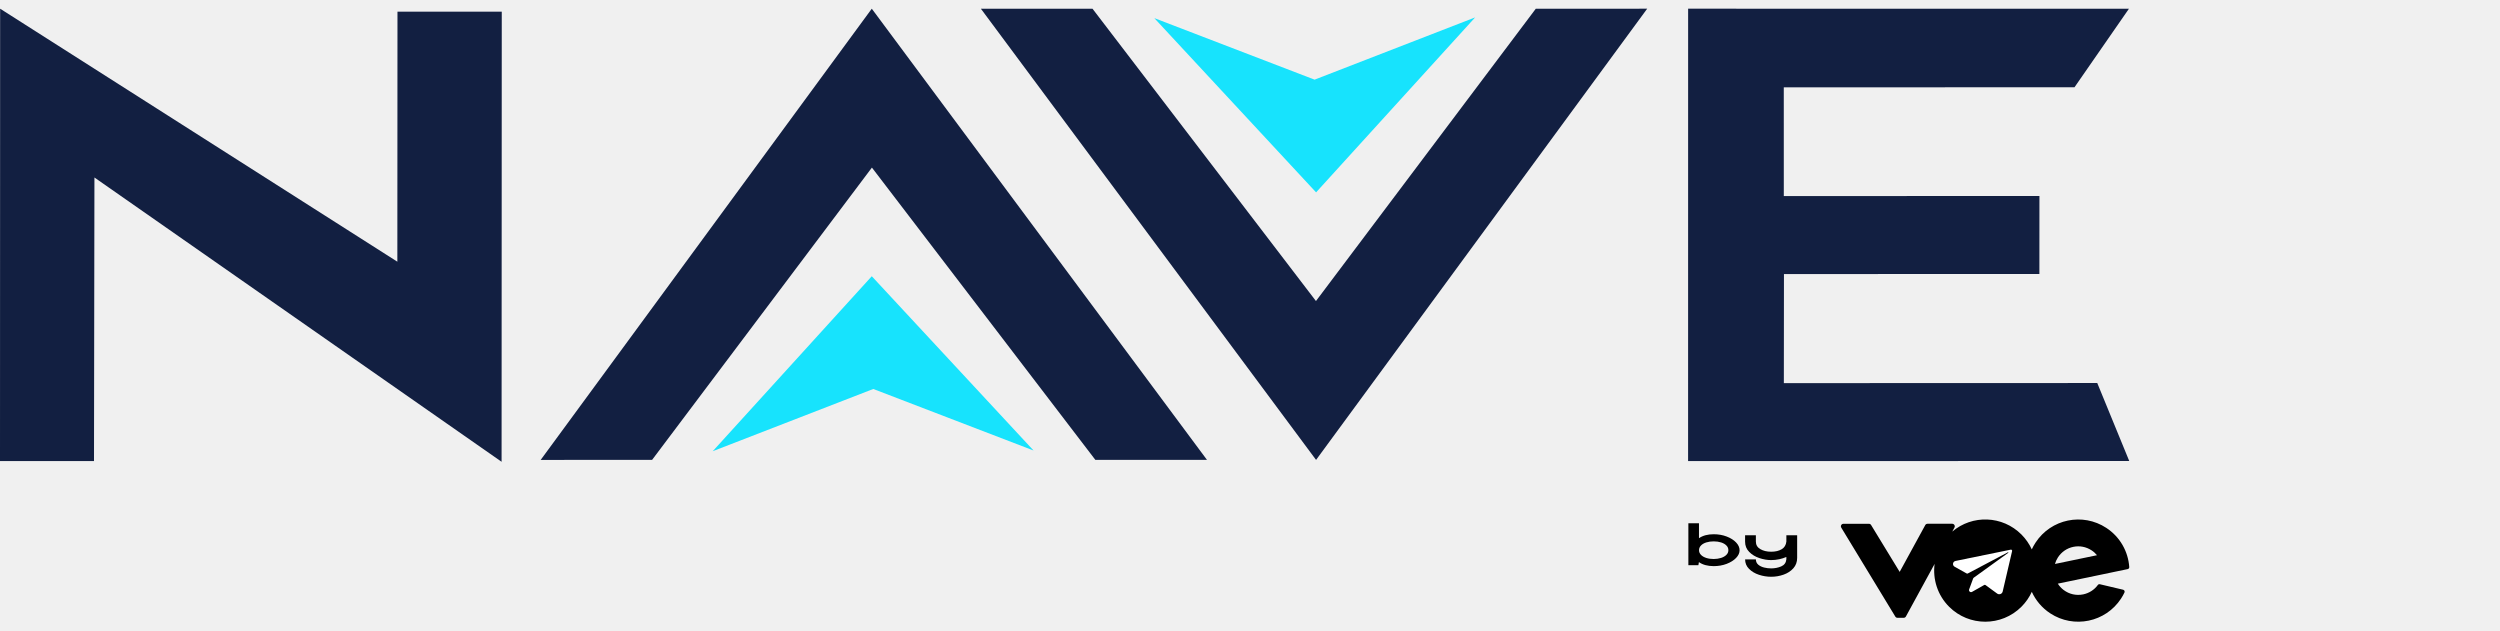
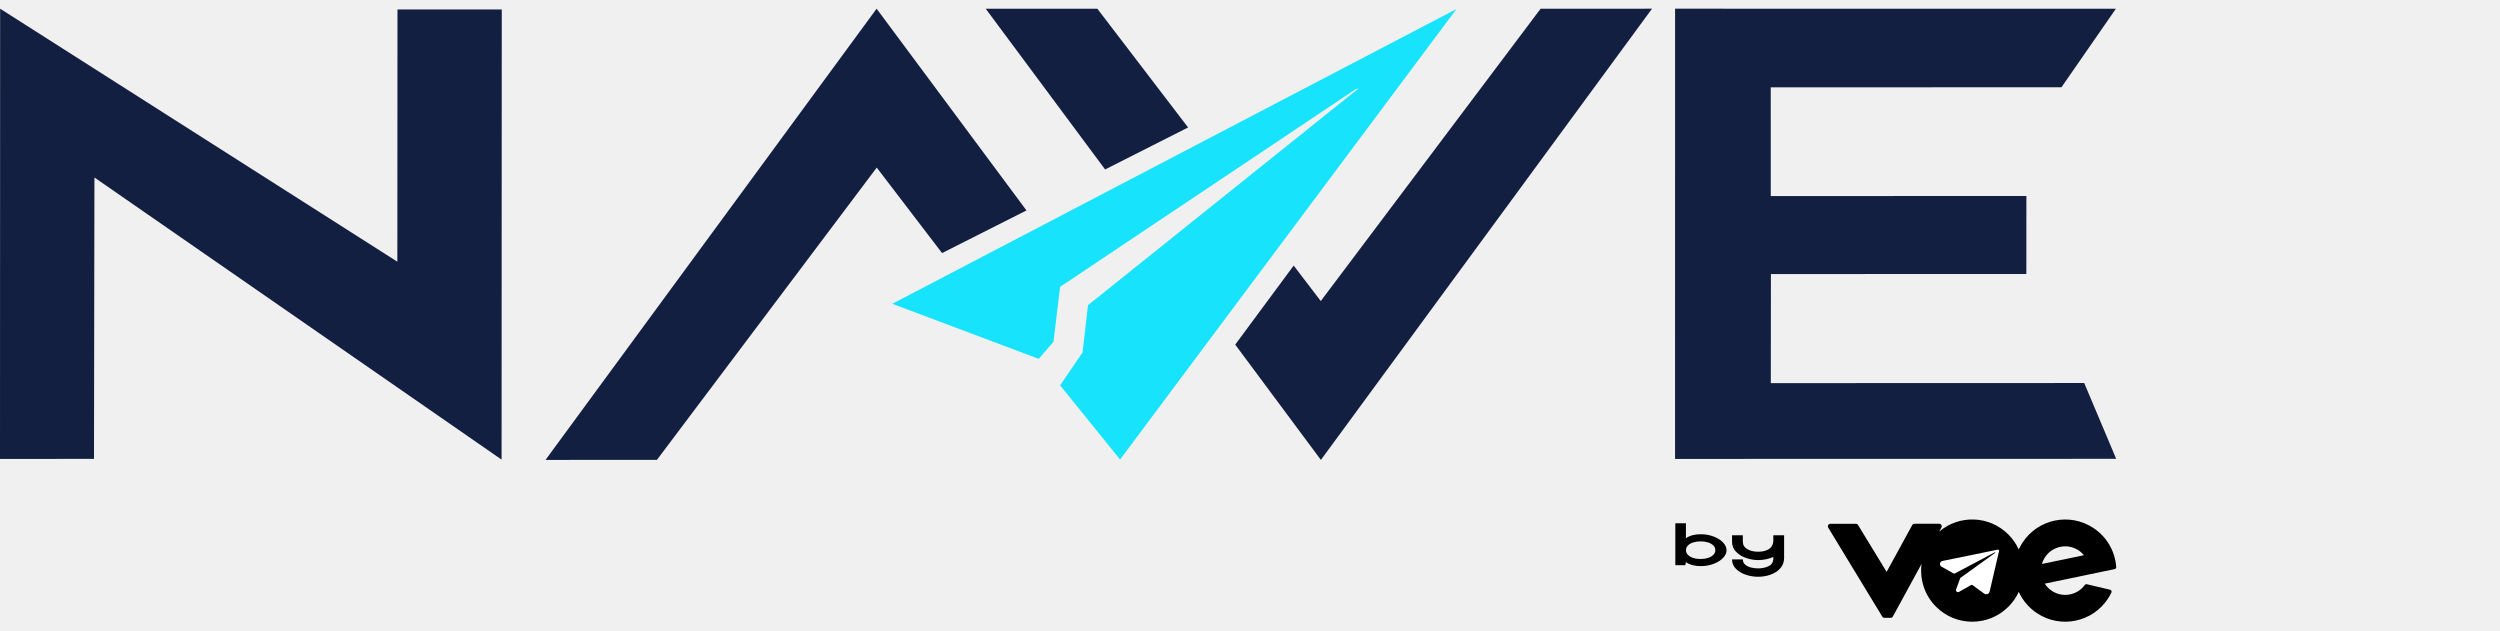
<svg xmlns="http://www.w3.org/2000/svg" id="Layer_1" version="1.1" viewBox="0 0 1150 290">
  <defs>
    <style>
      .st0 {
        fill: #fff;
      }

      .st1 {
        fill: #121f41;
      }

      .st2 {
        fill: #17e3fd;
      }
    </style>
  </defs>
-   <polygon class="st1" points="938.12 126.03 820.62 126.07 820.57 176.24 964.74 176.19 979.45 212.06 776.52 212.1 776.54 4 979.31 4.02 954.27 40.14 820.54 40.18 820.55 90.2 938.14 90.15 938.12 126.03" />
-   <polygon class="st1" points="43.44 81.65 43.24 212.09 0 212.1 .06 4 182.78 120.38 182.84 5.36 230.81 5.36 230.73 212.42 43.44 81.65" />
+   <polygon class="st1" points="932.12 126.03 814.62 126.07 814.57 176.24 958.74 176.19 973.45 211.06 770.52 211.1 770.54 4 973.31 4.02 948.27 40.14 814.54 40.18 814.55 90.2 932.14 90.15 932.12 126.03" />
+   <polygon class="st1" points="43.44 81.65 43.24 211.09 0 211.1 .06 4 182.78 120.38 182.84 4.36 230.81 4.36 230.73 211.42 43.44 81.65" />
  <g>
-     <polygon class="st1" points="299.97 211.53 248.71 211.56 401.02 4 555.21 211.54 503.86 211.54 401.08 77.09 299.97 211.53" />
-     <polygon class="st2" points="401.71 178.93 327.85 207.56 401.02 127.07 475.44 207.24 401.71 178.93" />
+     <path d="M962.9,242.83c-5.44-3.57-11.8-4.59-17.68-3.37-5.89,1.22-11.31,4.7-14.87,10.14-.66,1.01-1.24,2.06-1.73,3.12-1.14-2.48-2.73-4.81-4.77-6.86-8.74-8.74-22.57-9.18-31.82-1.32l1.02-1.87c.43-.78-.14-1.74-1.03-1.74h-11.37c-.43,0-.82.23-1.03.61l-11.77,21.53-13.15-21.57c-.21-.35-.59-.56-1-.56h-11.71c-.92,0-1.48,1-1,1.78l24.85,40.91c.21.35.59.56,1,.56h2.85c.43,0,.83-.23,1.03-.61l13.2-24.19c-.92,7.01,1.31,14.36,6.68,19.72,9.14,9.14,24.05,9.2,33.25,0,2.05-2.05,3.64-4.38,4.78-6.87,1.78,3.91,4.65,7.38,8.49,9.9,5.42,3.55,11.78,4.58,17.68,3.35,5.88-1.22,11.31-4.69,14.87-10.12.6-.91,1.12-1.85,1.58-2.81.25-.53-.05-1.16-.62-1.29l-10.68-2.52c-.35-.08-.73.04-.94.34-1.63,2.23-4,3.75-6.73,4.32-3.19.66-6.43-.06-9.04-2.04-1.07-.82-1.95-1.8-2.64-2.89l20.42-4.25,5.6-1.17,6.11-1.27c.45-.09.76-.5.73-.95-.5-7.07-4.17-13.83-10.57-18.02h.01ZM939.28,259.42c.29-1.03.73-2.03,1.34-2.97,1.64-2.55,4.17-4.29,7.11-4.9,2.91-.61,5.89-.03,8.4,1.61.97.63,1.8,1.39,2.49,2.24l-19.34,4.02Z" />
+     <path class="st0" d="M893.52,258.05c-1.28.26-1.56,1.96-.43,2.62l5.58,3.13c.16.09.36.09.52,0l18.44-9.75c.16-.09.31.14.16.25l-15.81,11.4c-.17.12-.29.28-.36.48l-1.82,4.94c-.3.82.58,1.57,1.34,1.14l5.6-3.17c.19-.11.42-.09.59.03l5.37,3.93c.93.68,2.26.19,2.53-.94l4.34-18.62c.09-.38-.25-.73-.63-.65l-25.42,5.2h0Z" />
  </g>
  <g>
-     <polygon class="st1" points="706.45 4.03 757.71 4 605.39 211.56 451.21 4.02 502.56 4.02 605.34 138.48 706.45 4.03" />
-     <polygon class="st2" points="604.71 36.64 678.57 8 605.4 88.49 530.98 8.33 604.71 36.64" />
+     <path d="M775.5,258.57l-.25,1.43h-4.6v-19.29h4.88v6.86c1.76-1.21,4.02-1.82,6.78-1.82,2.15,0,4.14.35,5.96,1.05,1.83.7,3.27,1.61,4.34,2.74s1.6,2.32,1.6,3.57-.53,2.41-1.6,3.53c-1.07,1.12-2.51,2.03-4.34,2.73s-3.82,1.05-5.96,1.05c-2.79,0-5.06-.62-6.81-1.85h0ZM776.46,255.25c.61.62,1.42,1.08,2.45,1.41s2.16.48,3.39.48,2.36-.17,3.39-.5,1.85-.8,2.45-1.41c.61-.61.91-1.32.91-2.15s-.3-1.55-.91-2.16c-.61-.62-1.42-1.08-2.45-1.41-1.03-.32-2.16-.48-3.39-.48s-2.36.16-3.39.48c-1.03.32-1.85.79-2.45,1.41s-.91,1.34-.91,2.16.3,1.55.91,2.16h0Z" />
+     <path d="M796.74,246.22h4.96v2.89c0,1.52.68,2.69,2.04,3.48,1.36.8,3.02,1.2,4.99,1.2s3.54-.38,4.82-1.13,2.01-1.94,2.18-3.55v-2.89h4.96v10.41c0,1.87-.58,3.46-1.74,4.77-1.16,1.3-2.65,2.28-4.48,2.93-1.83.65-3.74.98-5.74.98-1.89,0-3.76-.3-5.61-.91-1.85-.61-3.37-1.52-4.57-2.73-1.2-1.21-1.8-2.66-1.8-4.35h4.96c0,1.01.37,1.82,1.1,2.44s1.64,1.05,2.71,1.31,2.14.39,3.21.39c1.65,0,3.19-.3,4.61-.91,1.42-.61,2.22-1.68,2.38-3.22v-1.13c-.97.44-2.07.79-3.28,1.05-1.21.26-2.45.39-3.72.39-1.75,0-3.54-.31-5.4-.92-1.86-.62-3.42-1.56-4.68-2.84-1.27-1.28-1.9-2.85-1.9-4.73v-2.92h0Z" />
  </g>
-   <g>
-     <path d="M968.9,242.83c-5.44-3.57-11.8-4.59-17.68-3.37-5.89,1.22-11.31,4.7-14.87,10.14-.66,1.01-1.24,2.06-1.73,3.12-1.14-2.48-2.73-4.81-4.77-6.86-8.74-8.74-22.57-9.18-31.82-1.32l1.02-1.87c.43-.78-.14-1.74-1.03-1.74h-11.37c-.43,0-.82.23-1.03.61l-11.77,21.53-13.15-21.57c-.21-.35-.59-.56-1-.56h-11.71c-.92,0-1.48,1-1,1.78l24.85,40.91c.21.35.59.56,1,.56h2.85c.43,0,.83-.23,1.03-.61l13.2-24.19c-.92,7.01,1.31,14.36,6.68,19.72,9.14,9.14,24.05,9.2,33.25,0,2.05-2.05,3.64-4.38,4.78-6.87,1.78,3.91,4.65,7.38,8.49,9.9,5.42,3.55,11.78,4.58,17.68,3.35,5.88-1.22,11.31-4.69,14.87-10.12.6-.91,1.12-1.85,1.58-2.81.25-.53-.05-1.16-.62-1.29l-10.68-2.52c-.35-.08-.73.04-.94.34-1.63,2.23-4,3.75-6.73,4.32-3.19.66-6.43-.06-9.04-2.04-1.07-.82-1.95-1.8-2.64-2.89l20.42-4.25,5.6-1.17,6.11-1.27c.45-.09.76-.5.73-.95-.5-7.07-4.17-13.83-10.57-18.02h.01ZM945.28,259.42c.29-1.03.73-2.03,1.34-2.97,1.64-2.55,4.17-4.29,7.11-4.9,2.91-.61,5.89-.03,8.4,1.61.97.63,1.8,1.39,2.49,2.24l-19.34,4.02Z" />
-     <path class="st0" d="M899.52,258.05c-1.28.26-1.56,1.96-.43,2.62l5.58,3.13c.16.09.36.09.52,0l18.44-9.75c.16-.09.31.14.16.25l-15.81,11.4c-.17.12-.29.28-.36.48l-1.82,4.94c-.3.82.58,1.57,1.34,1.14l5.6-3.17c.19-.11.42-.09.59.03l5.37,3.93c.93.68,2.26.19,2.53-.94l4.34-18.62c.09-.38-.25-.73-.63-.65l-25.42,5.2h0Z" />
-   </g>
-   <g>
-     <path d="M781.5,258.57l-.25,1.43h-4.6v-19.29h4.88v6.86c1.76-1.21,4.02-1.82,6.78-1.82,2.15,0,4.14.35,5.96,1.05,1.83.7,3.27,1.61,4.34,2.74s1.6,2.32,1.6,3.57-.53,2.41-1.6,3.53c-1.07,1.12-2.51,2.03-4.34,2.73s-3.82,1.05-5.96,1.05c-2.79,0-5.06-.62-6.81-1.85h0ZM782.46,255.25c.61.62,1.42,1.08,2.45,1.41s2.16.48,3.39.48,2.36-.17,3.39-.5,1.85-.8,2.45-1.41c.61-.61.91-1.32.91-2.15s-.3-1.55-.91-2.16c-.61-.62-1.42-1.08-2.45-1.41-1.03-.32-2.16-.48-3.39-.48s-2.36.16-3.39.48c-1.03.32-1.85.79-2.45,1.41s-.91,1.34-.91,2.16.3,1.55.91,2.16h0Z" />
-     <path d="M802.74,246.22h4.96v2.89c0,1.52.68,2.69,2.04,3.48,1.36.8,3.02,1.2,4.99,1.2s3.54-.38,4.82-1.13,2.01-1.94,2.18-3.55v-2.89h4.96v10.41c0,1.87-.58,3.46-1.74,4.77-1.16,1.3-2.65,2.28-4.48,2.93-1.83.65-3.74.98-5.74.98-1.89,0-3.76-.3-5.61-.91-1.85-.61-3.37-1.52-4.57-2.73-1.2-1.21-1.8-2.66-1.8-4.35h4.96c0,1.01.37,1.82,1.1,2.44s1.64,1.05,2.71,1.31,2.14.39,3.21.39c1.65,0,3.19-.3,4.61-.91,1.42-.61,2.22-1.68,2.38-3.22v-1.13c-.97.44-2.07.79-3.28,1.05-1.21.26-2.45.39-3.72.39-1.75,0-3.54-.31-5.4-.92-1.86-.62-3.42-1.56-4.68-2.84-1.27-1.28-1.9-2.85-1.9-4.73v-2.92h0Z" />
-   </g>
+   <path class="st2" d="M623.6,41.02l1.36-.36-124.48,99.72-2.52,21.75-10.31,15.12,27.58,34.13L670,4.12l-259.56,135.63,67.37,25.32,6.8-7.87,3.03-25.24,135.97-90.94Z" />
+   <polyline class="st1" points="433.35 116.41 403.3 77.09 302.19 211.53 250.93 211.56 403.24 4 472.18 96.8" />
+   <polyline class="st1" points="595.09 122.17 607.56 138.48 708.67 4.03 759.93 4 607.61 211.56 568.2 158.52" />
+   <polyline class="st1" points="508.35 77.95 453.43 4.02 504.78 4.02 546.52 58.63" />
</svg>
